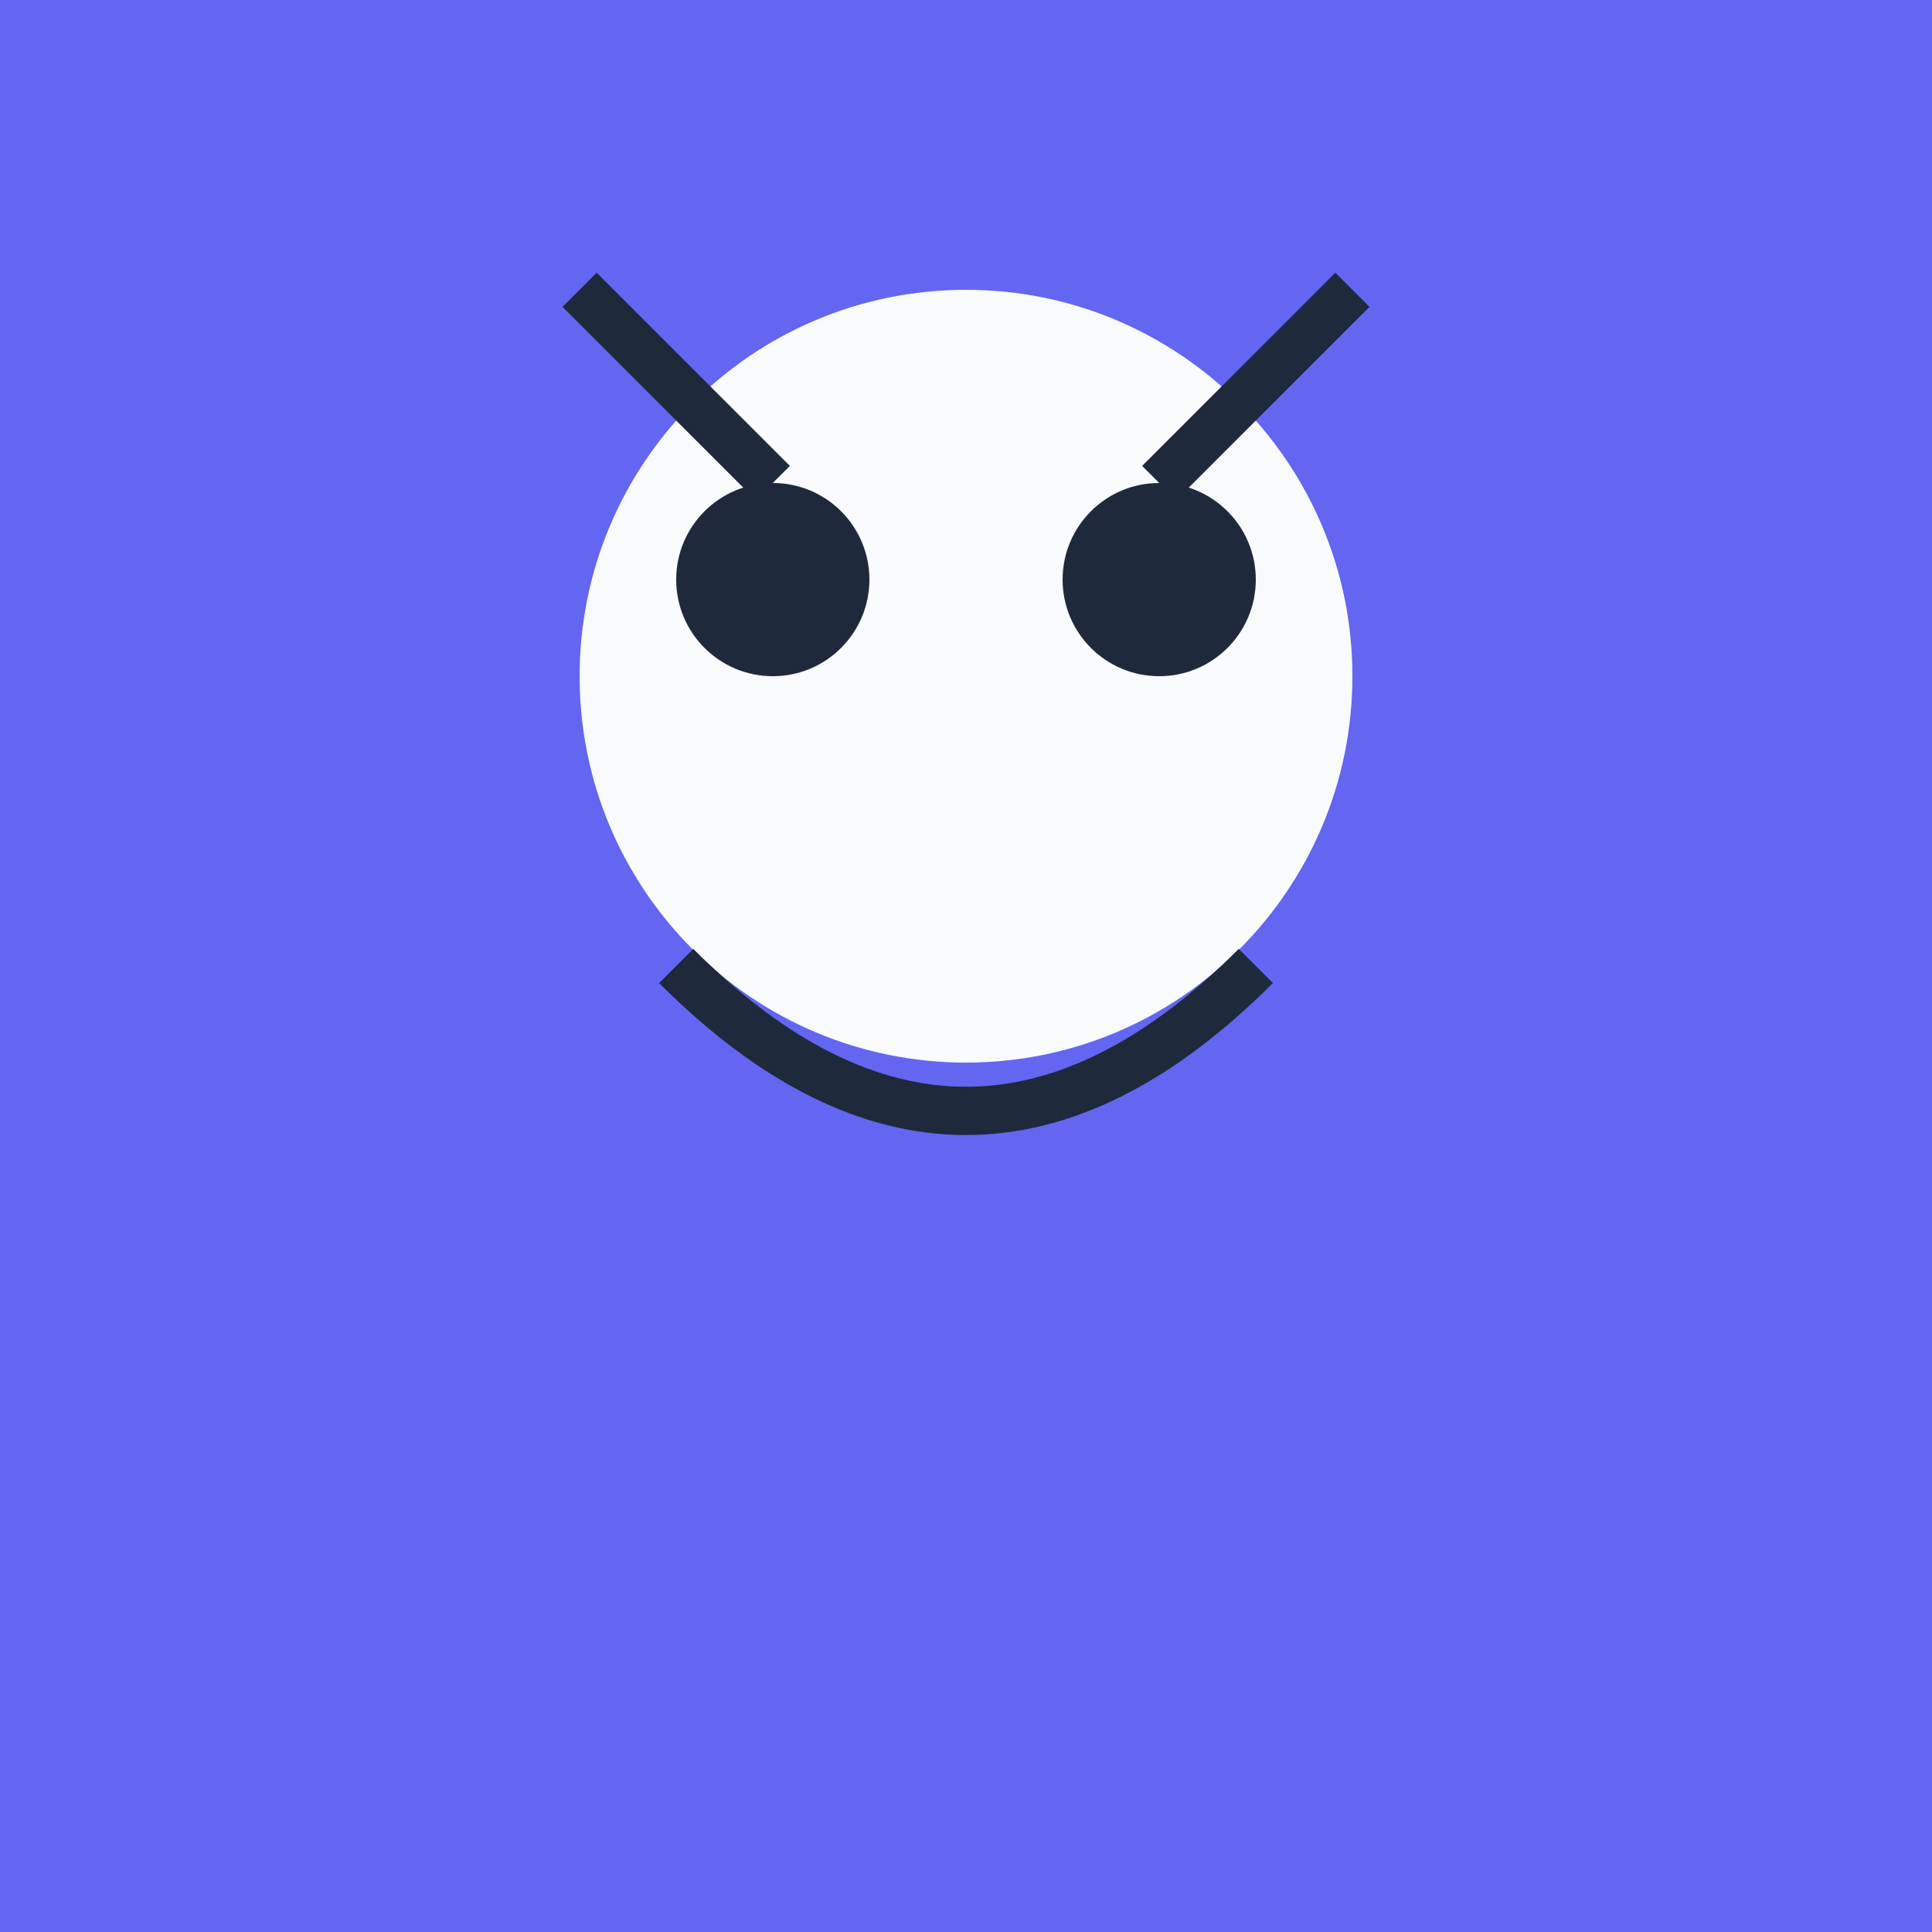
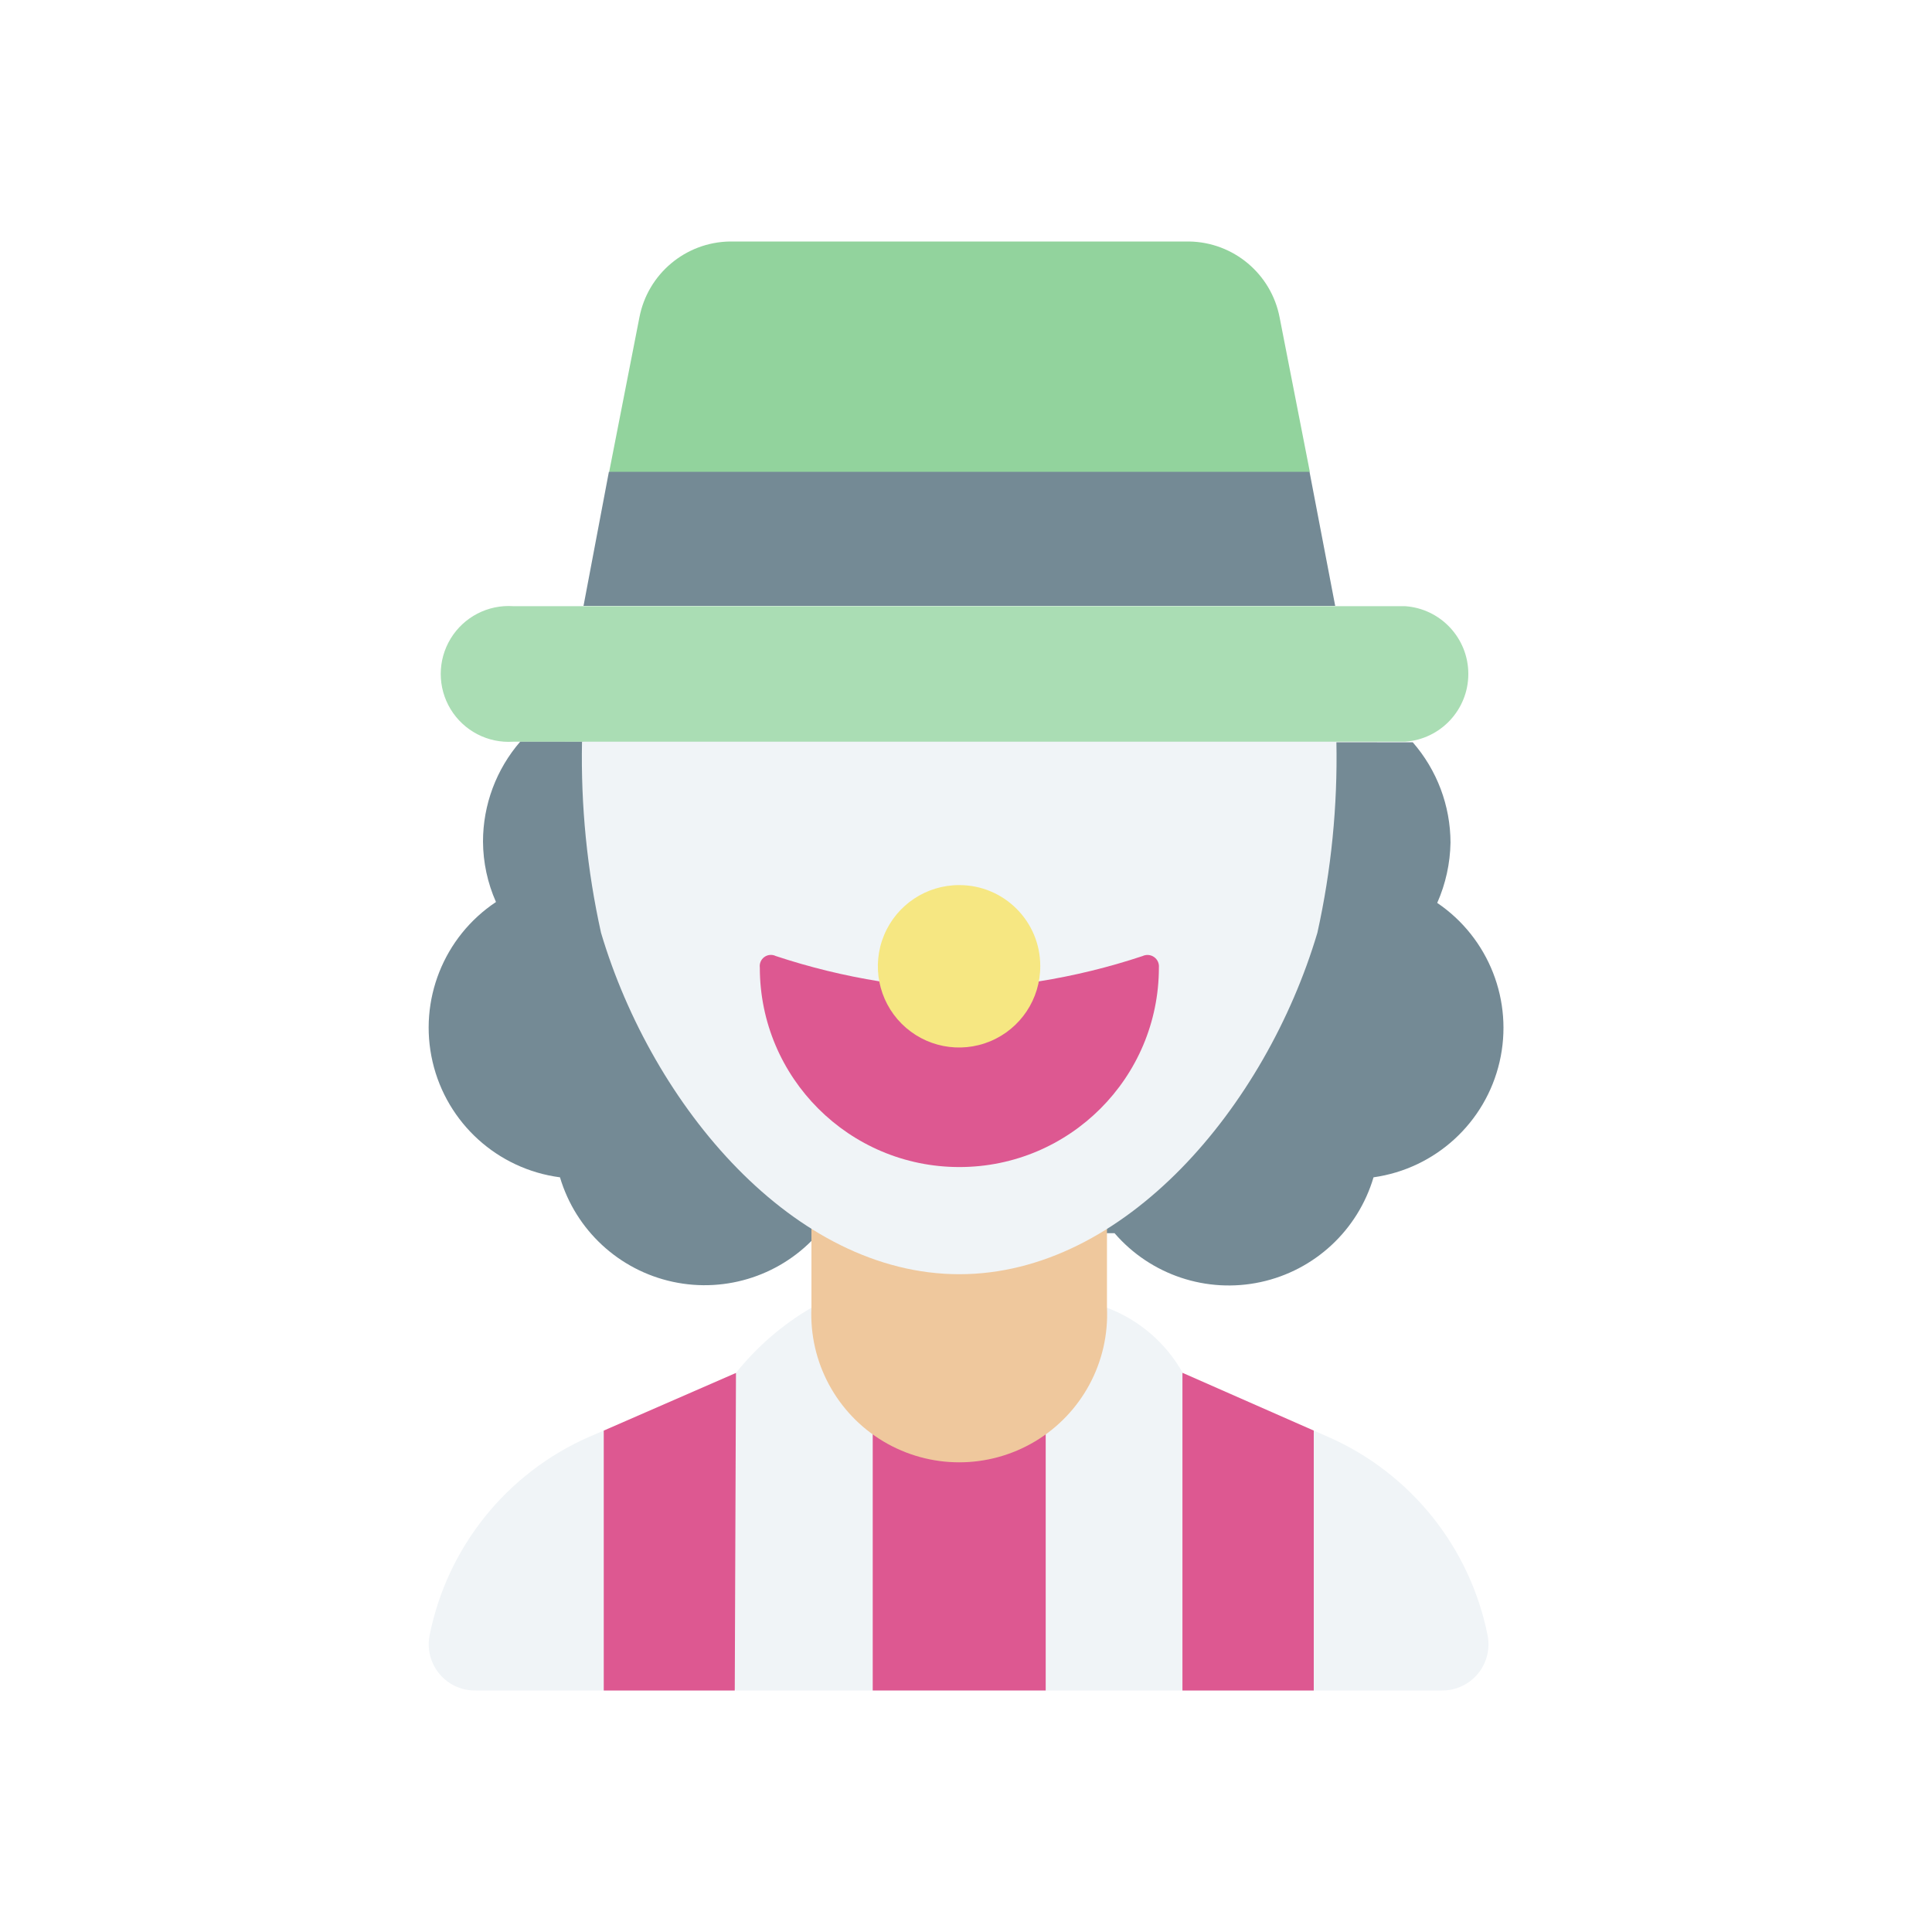
- <svg xmlns="http://www.w3.org/2000/svg" width="200" height="200" viewBox="0 0 200 200">
-   <rect width="200" height="200" fill="#6366f1" />
-   <circle cx="100" cy="70" r="40" fill="#f8fafc" />
-   <circle cx="80" cy="60" r="10" fill="#1e293b" />
-   <circle cx="120" cy="60" r="10" fill="#1e293b" />
-   <path d="M70,100 Q100,130 130,100" stroke="#1e293b" stroke-width="5" fill="none" />
-   <path d="M60,30 L80,50 M140,30 L120,50" stroke="#1e293b" stroke-width="5" fill="none" />
+ <svg xmlns="http://www.w3.org/2000/svg" width="800px" height="800px" viewBox="0 0 64 64">
+   <defs>
+     <style>.cls-1{fill:#92d39d;}.cls-2{fill:#748a95;}.cls-3{fill:#f0f4f7;}.cls-4{fill:#dd5891;}.cls-5{fill:#efc89d;}.cls-6{fill:#aaddb4;}.cls-7{fill:#f6e782;}</style>
+   </defs>
+   <g id="Clown">
+     <path class="cls-1" d="M24.18,8a3.1,3.1,0,0,0-3,2.52l-1,5.11,11.61,3.22,11.6-3.22-1-5.11a3.1,3.1,0,0,0-3-2.52Z" id="rect58096-19" />
+     <path class="cls-2" d="M20.17,15.63l-.84,4.44h24.9l-.85-4.44Z" id="path58618-4" />
+     <path class="cls-2" d="M17.24,24.56A5.06,5.06,0,0,0,16,27.88a5,5,0,0,0,.43,2A5,5,0,0,0,18.55,39a5,5,0,0,0,8.57,1.85h9.8A5,5,0,0,0,45.5,39a5,5,0,0,0,2.11-9.09,5.16,5.16,0,0,0,.44-2,5.07,5.07,0,0,0-1.25-3.32Z" id="path62769-7" />
+     <path class="cls-3" d="M36.67,43.32H26.88a9,9,0,0,0-2.5,2.16l-2.17,3.79L20,47.39l-.49.21a9.13,9.13,0,0,0-5.28,6.58A1.53,1.53,0,0,0,15.77,56H20l2.17-2.84L24.38,56h4.53l2.87-3.1L34.64,56h4.53l2.17-2.84L43.52,56h4.26a1.53,1.53,0,0,0,1.5-1.82A9.13,9.13,0,0,0,44,47.6l-.48-.21-2.17,1.88-2.17-3.79A4.83,4.83,0,0,0,36.67,43.32Z" id="path125068" />
+     <path class="cls-4" d="M34.64,56V45.93H28.91V56Z" id="path44101-7" />
+     <path class="cls-4" d="M24.38,45.48,20,47.39V56h4.34Z" id="path122233" />
+     <path class="cls-4" d="M39.17,45.48V56h4.35V47.39l-4.34-1.91Z" id="path43458-8" />
+     <path class="cls-5" d="M36.67,39.43v3.89a4.9,4.9,0,1,1-9.79,0V39.43Z" id="rect27794-0-6-8" />
+     <path class="cls-3" d="M44.27,24.57a26.78,26.78,0,0,1-.63,6.33c-1.71,5.75-6.38,11.31-11.86,11.31S21.62,36.65,19.91,30.9a26.78,26.78,0,0,1-.63-6.33l12.5-3.27Z" id="path50926-1" />
+     <path class="cls-6" d="M17,20.08H46.54a2.25,2.25,0,0,1,0,4.49H17a2.25,2.25,0,1,1,0-4.49Z" id="rect51499-2" />
+     <path class="cls-4" d="M34.41,32.51a21.71,21.71,0,0,0,3.44-.84.38.38,0,0,1,.54.38,6.61,6.61,0,0,1-13.22,0,.37.37,0,0,1,.53-.38,22,22,0,0,0,3.44.84Z" id="rect52479-3" />
+     <path class="cls-7" d="M34.46,32a2.69,2.69,0,1,1-2.68-2.68A2.68,2.68,0,0,1,34.46,32Z" id="path52263-9" />
+   </g>
</svg>
